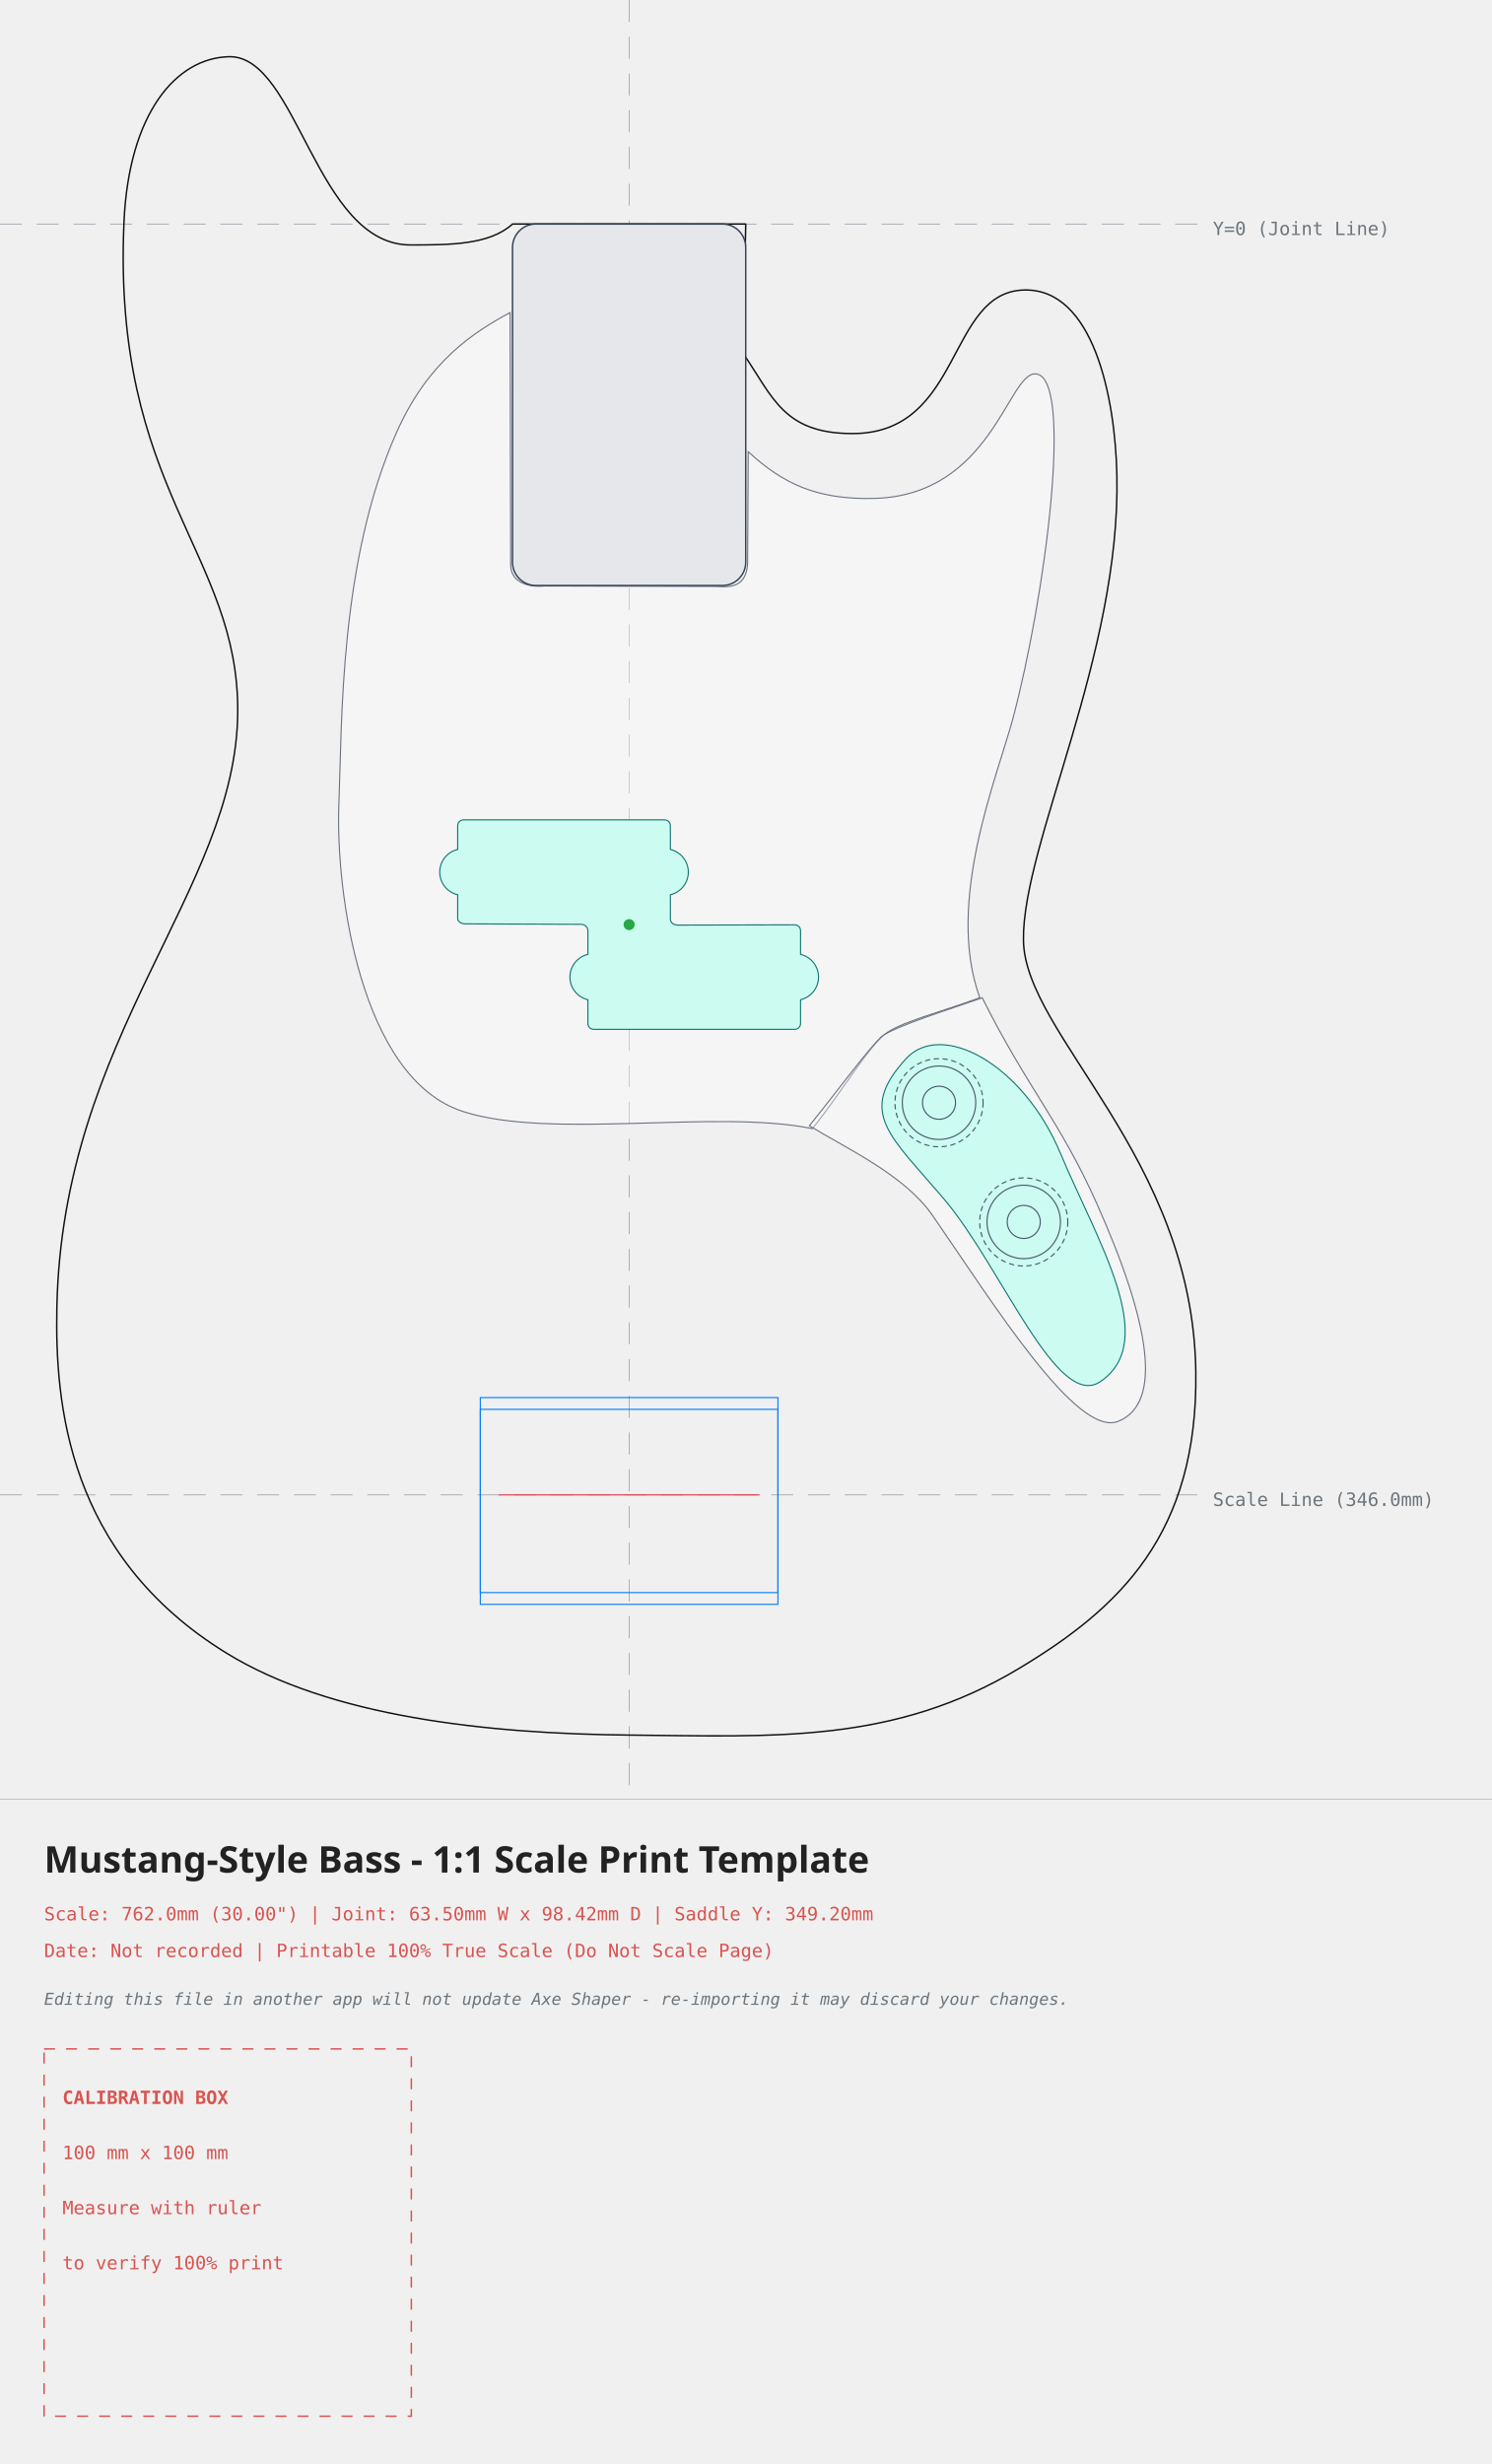
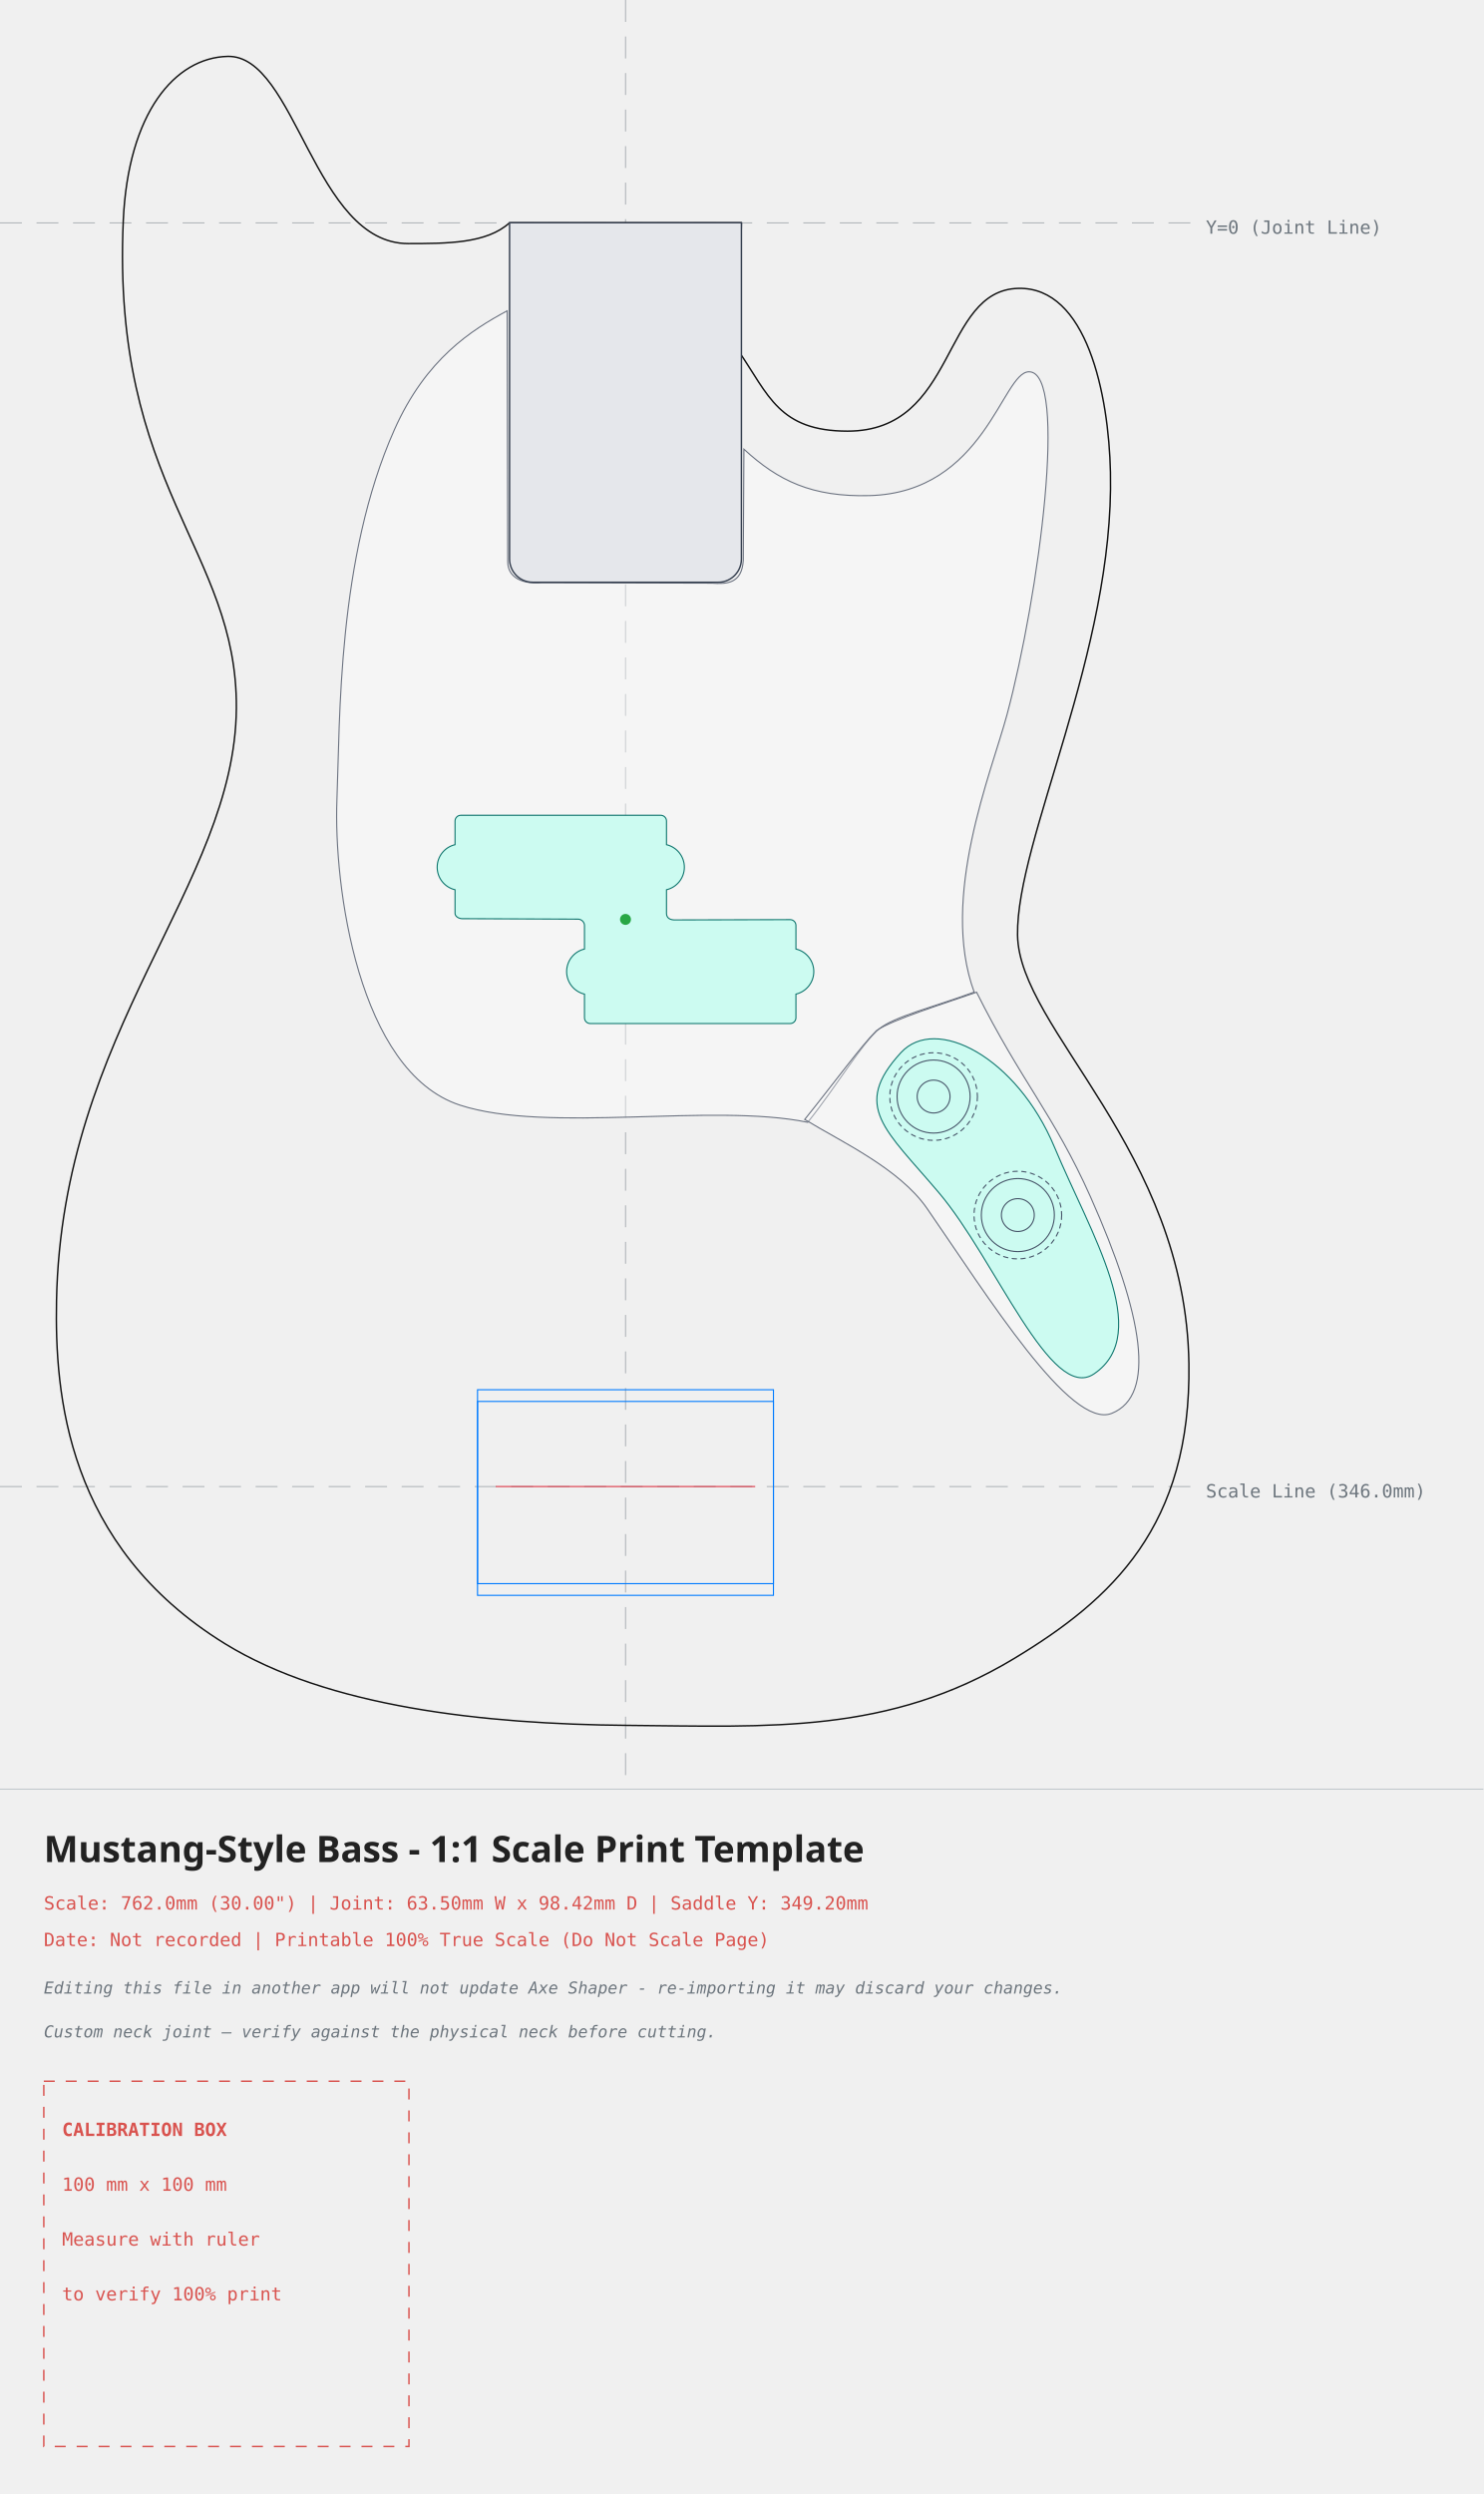
- <svg xmlns="http://www.w3.org/2000/svg" width="406.24mm" height="670.82mm" viewBox="-171.30 -60.99 406.24 670.82">
+ <svg xmlns="http://www.w3.org/2000/svg" width="406.24mm" height="682.82mm" viewBox="-171.30 -60.99 406.24 682.82">
  <style>
.outline{fill:none;stroke:#111;stroke-width:0.40;stroke-linecap:round;stroke-linejoin:round}
.edge-inset{fill:none;stroke:#555;stroke-width:0.30;stroke-dasharray:3 2}
.neck-pocket{fill:#e5e7eb;stroke:#374151;stroke-width:0.40}
.pickup-rout{fill:#ccfbf1;stroke:#0f766e;stroke-width:0.30}
.pickup-cover{fill:none;stroke:#111;stroke-width:0.30}
.control-outline{fill:none;stroke:#475569;stroke-width:0.30}
.control-body{fill:none;stroke:#475569;stroke-width:0.30;stroke-dasharray:1.20 1.20;stroke-linecap:round}
.control-slot{fill:none;stroke:#475569;stroke-width:0.6;stroke-linecap:round}
.control-lever{fill:none;stroke:#475569;stroke-width:0.8;stroke-linecap:round}
.control-cap{fill:none;stroke:#475569;stroke-width:0.30}
.bridge-rout{fill:none;stroke:#007bff;stroke-width:0.30}
.back-route{fill:#f3e8ff;stroke:#7e22ce;stroke-width:0.30;stroke-dasharray:3.00 2.00}
.front-route{fill:#ccfbf1;stroke:#0f766e;stroke-width:0.30}
.pickguard{fill:#fff;fill-opacity:0.35;stroke:#6b7280;stroke-width:0.30}
.center-axis{fill:none;stroke:#6c757d;stroke-width:0.20;stroke-dasharray:6 4;opacity:0.7}
.bridge-reference{fill:none;stroke:#dc3545;stroke-width:0.30}
.mounting-hole{fill:#007bff;stroke:none}
.calibration-box{fill:none;stroke:#d9534f;stroke-width:0.40;stroke-dasharray:3 3}
.band-rule{fill:none;stroke:#adb5bd;stroke-width:0.20}
.text-label{font-family:monospace,sans-serif;font-size:5px;fill:#d9534f}
.disclaimer-label{font-family:monospace,sans-serif;font-size:4.5px;font-style:italic;fill:#6c757d}
.axis-label{font-family:monospace,sans-serif;font-size:5px;fill:#6c757d}
.title-label{font-family:sans-serif;font-size:10px;font-weight:bold;fill:#222}
</style>
  <g id="guides">
    <line class="center-axis" x1="0" y1="-60.99" x2="0" y2="428.82" />
    <line class="center-axis" x1="-171.30" y1="0" x2="154.94" y2="0" />
    <text class="axis-label" x="158.94" y="3">Y=0 (Joint Line)</text>
    <line class="center-axis" x1="-171.30" y1="346.00" x2="154.94" y2="346.00" stroke="#007bff" />
    <text class="axis-label" x="158.94" y="349.00" fill="#007bff">Scale Line (346.0mm)</text>
  </g>
  <g id="body">
    <path class="outline" d="M -31.75 0.00 C -38.02 5.72, -48.88 5.68, -59.46 5.70 C -85.37 5.76, -90.22 -45.99, -108.95 -45.55 C -123.36 -45.21, -136.22 -30.14, -137.54 -0.57 C -140.80 72.55, -106.24 89.47, -106.57 132.93 C -106.94 181.53, -154.41 220.93, -155.82 295.13 C -156.30 320.47, -153.27 362.18, -109.68 389.04 C -81.49 406.42, -38.68 411.06, 0.46 411.39 C 39.61 411.73, 72.02 413.82, 106.36 393.13 C 133.37 376.86, 154.94 356.78, 154.30 312.39 C 153.46 253.84, 107.73 220.86, 107.37 195.01 C 107.01 168.83, 133.91 117.42, 132.81 68.31 C 132.34 46.97, 126.35 17.57, 107.63 17.96 C 86.40 18.41, 90.99 57.06, 60.80 57.05 C 42.03 57.04, 39.20 47.13, 31.03 35.21 C 31.03 35.21, 31.75 0.00, 31.75 0.00 C 31.75 0.00, -31.75 0.00, -31.75 0.00 Z" />
  </g>
  <g id="pickguards">
    <path class="pickguard" style="fill:#ffffff" d="M -32.41 24.11 C -32.41 24.11, -32.25 92.80, -32.25 92.80 C -32.25 97.33, -27.90 99.00, -22.92 98.54 C -22.92 98.54, 23.63 98.67, 23.63 98.67 C 27.71 98.95, 31.86 98.87, 32.26 92.44 C 32.26 92.44, 32.43 61.99, 32.43 61.99 C 41.83 70.65, 51.08 75.12, 66.82 74.70 C 98.45 73.85, 103.16 40.88, 110.48 40.80 C 121.39 40.69, 113.22 102.12, 104.47 134.72 C 100.21 150.58, 86.00 184.74, 95.49 210.63 C 84.79 214.58, 73.40 217.41, 69.55 220.66 C 64.49 224.93, 58.20 235.91, 49.91 246.28 C 23.79 240.88, -21.37 249.41, -45.33 241.58 C -73.27 232.45, -79.94 181.32, -79.03 158.05 C -78.16 136.04, -78.96 91.81, -63.28 56.64 C -54.61 37.17, -42.12 29.36, -32.41 24.11 Z" />
    <path class="pickguard" style="fill:#ffffff" d="M 68.72 221.19 C 73.00 218.16, 87.61 213.68, 96.15 210.66 C 108.25 234.95, 117.29 244.14, 127.35 266.70 C 141.86 299.24, 145.40 321.03, 133.18 325.96 C 121.90 330.51, 99.21 293.91, 82.57 269.85 C 74.97 258.86, 58.90 251.52, 49.08 245.50 C 57.64 234.86, 64.44 225.47, 68.72 221.19 Z" />
  </g>
  <g id="front-routes">
    <path class="front-route" d="M 75.41 227.23 C 84.99 216.81, 107.19 228.47, 117.48 253.08 C 127.34 276.69, 144.70 304.08, 128.31 315.16 C 116.49 323.16, 101.41 283.97, 85.83 265.56 C 71.16 248.22, 61.88 241.96, 75.41 227.23 Z" />
  </g>
  <g id="neck-pocket">
-     <rect class="neck-pocket" x="-31.75" y="0" width="63.50" height="98.42" rx="6.35" />
+     <path class="neck-pocket" d="M -31.75 0.00 L 31.75 0.00 L 31.75 92.08 L 31.71 92.79 L 31.59 93.49 L 31.39 94.17 L 31.12 94.83 L 30.78 95.45 L 30.36 96.03 L 29.89 96.57 L 29.36 97.04 L 28.78 97.45 L 28.16 97.80 L 27.50 98.07 L 26.81 98.27 L 26.11 98.39 L 25.40 98.42 L -25.40 98.42 L -26.11 98.39 L -26.81 98.27 L -27.50 98.07 L -28.16 97.80 L -28.78 97.45 L -29.36 97.04 L -29.89 96.57 L -30.36 96.03 L -30.78 95.45 L -31.12 94.83 L -31.39 94.17 L -31.59 93.49 L -31.71 92.79 L -31.75 92.08 Z" />
  </g>
  <g id="pickups">
    <g transform="rotate(0.00 0.00 190.73)">
      <path class="pickup-rout" d="M -45.10 162.22 C -45.97 162.22, -46.68 162.93, -46.68 163.80 C -46.68 163.80, -46.68 170.27, -46.68 170.27 C -49.55 170.94, -51.57 173.50, -51.57 176.44 C -51.57 179.38, -49.55 181.94, -46.68 182.61 C -46.68 182.61, -46.68 189.08, -46.68 189.08 C -46.68 189.95, -45.61 190.53, -44.74 190.53 C -44.74 190.53, -12.99 190.66, -12.99 190.66 C -12.03 190.66, -11.23 191.50, -11.23 192.38 C -11.23 192.38, -11.23 198.84, -11.23 198.84 C -14.09 199.51, -16.12 202.07, -16.12 205.01 C -16.12 207.96, -14.09 210.51, -11.23 211.19 C -11.23 211.19, -11.23 217.65, -11.23 217.65 C -11.23 218.53, -10.52 219.24, -9.64 219.24 C -9.64 219.24, 45.09 219.24, 45.09 219.24 C 45.97 219.24, 46.68 218.53, 46.68 217.65 C 46.68 217.65, 46.68 211.19, 46.68 211.19 C 49.55 210.51, 51.57 207.96, 51.57 205.01 C 51.57 202.07, 49.55 199.51, 46.68 198.84 C 46.68 198.84, 46.68 192.38, 46.68 192.38 C 46.68 191.50, 45.97 190.79, 45.09 190.79 C 45.09 190.79, 13.87 190.87, 13.87 190.87 C 12.09 190.97, 11.23 190.27, 11.23 189.08 C 11.23 189.08, 11.23 182.61, 11.23 182.61 C 14.09 181.94, 16.12 179.38, 16.12 176.44 C 16.12 173.50, 14.09 170.94, 11.23 170.27 C 11.23 170.27, 11.23 163.80, 11.23 163.80 C 11.23 162.93, 10.52 162.22, 9.64 162.22 C 9.64 162.22, -45.10 162.22, -45.10 162.22 Z" />
      <circle cx="0.00" cy="190.73" r="1.5" fill="#28a745" />
    </g>
  </g>
  <g id="control-knobs">
    <g transform="translate(84.38 239.23)" data-knob-style="generic">
      <circle class="control-body" cx="0" cy="0" r="12.00" />
      <circle class="control-outline" cx="0" cy="0" r="10.00" />
      <circle class="control-outline" cx="0" cy="0" r="4.50" />
    </g>
    <g transform="translate(107.45 271.68)" data-knob-style="generic">
      <circle class="control-body" cx="0" cy="0" r="12.00" />
      <circle class="control-outline" cx="0" cy="0" r="10.00" />
      <circle class="control-outline" cx="0" cy="0" r="4.50" />
    </g>
  </g>
  <g id="bridge">
    <path class="bridge-rout" d="M -40.52 319.50 L 40.52 319.50 L 40.52 372.59 L -40.52 372.59 Z" />
    <path class="bridge-rout" d="M -40.52 322.70 L 40.52 322.70 L 40.52 375.79 L -40.52 375.79 Z" />
    <line class="bridge-reference" x1="-35.52" y1="346.00" x2="35.52" y2="346.00" />
  </g>
  <g id="information-band">
    <line class="band-rule" x1="-171.30" y1="428.82" x2="234.94" y2="428.82" />
    <text class="title-label" x="-159.30" y="448.82">Mustang-Style Bass - 1:1 Scale Print Template</text>
    <text class="text-label" x="-159.30" y="461.82">Scale: 762.0mm (30.00") | Joint: 63.50mm W x 98.42mm D | Saddle Y: 349.20mm</text>
    <text class="text-label" x="-159.30" y="471.82">Date: Not recorded | Printable 100% True Scale (Do Not Scale Page)</text>
    <text class="disclaimer-label" x="-159.30" y="484.82">Editing this file in another app will not update Axe Shaper - re-importing it may discard your changes.</text>
-     <g id="calibration" transform="translate(-159.30 496.82)">
+     <text class="disclaimer-label" x="-159.30" y="496.82">Custom neck joint — verify against the physical neck before cutting.</text>
+     <g id="calibration" transform="translate(-159.30 508.82)">
      <rect class="calibration-box" x="0" y="0" width="100" height="100" />
      <text class="text-label" x="5" y="15" font-weight="bold">CALIBRATION BOX</text>
      <text class="text-label" x="5" y="30">100 mm x 100 mm</text>
      <text class="text-label" x="5" y="45">Measure with ruler</text>
      <text class="text-label" x="5" y="60">to verify 100% print</text>
    </g>
  </g>
</svg>
